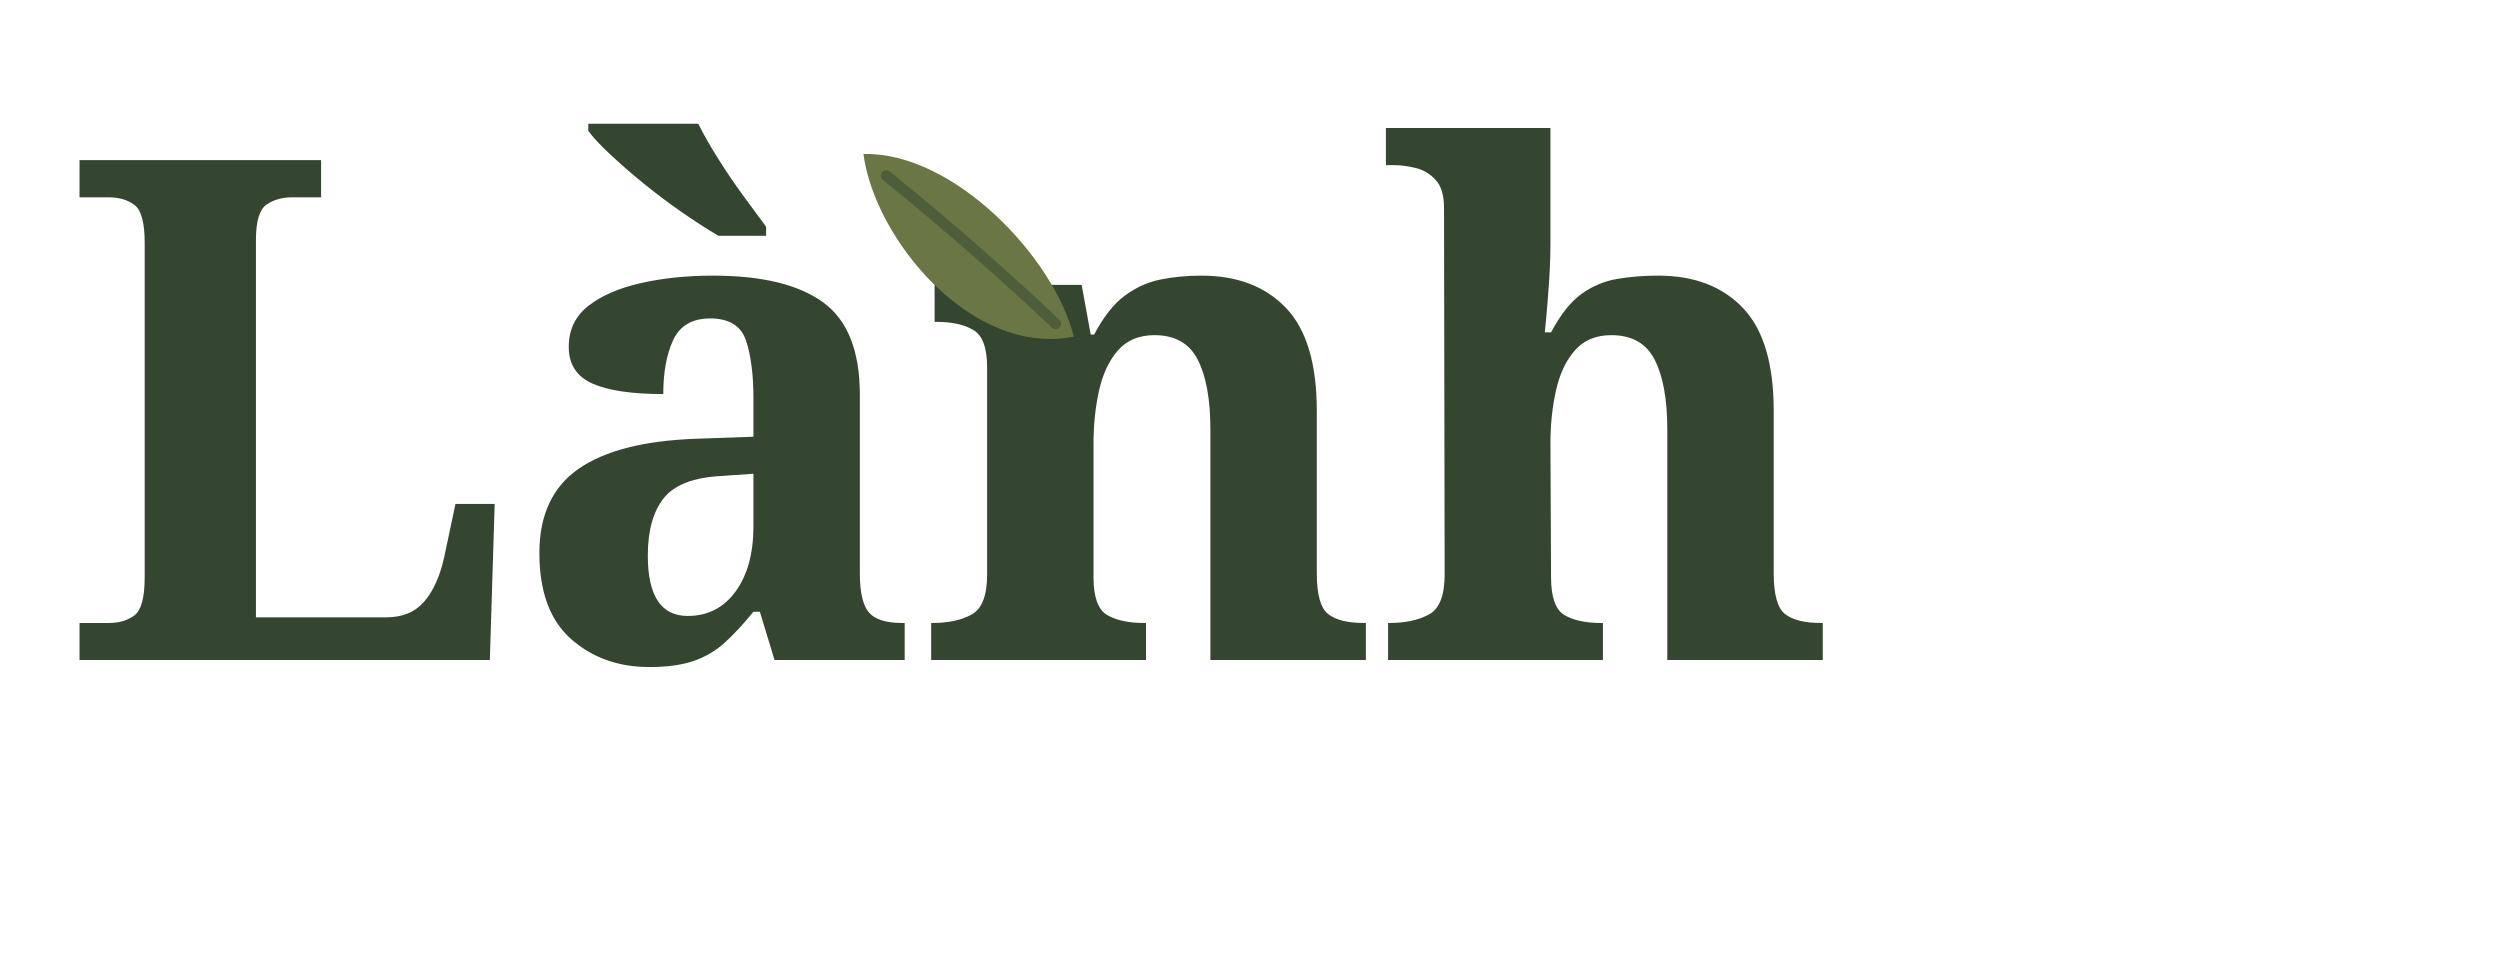
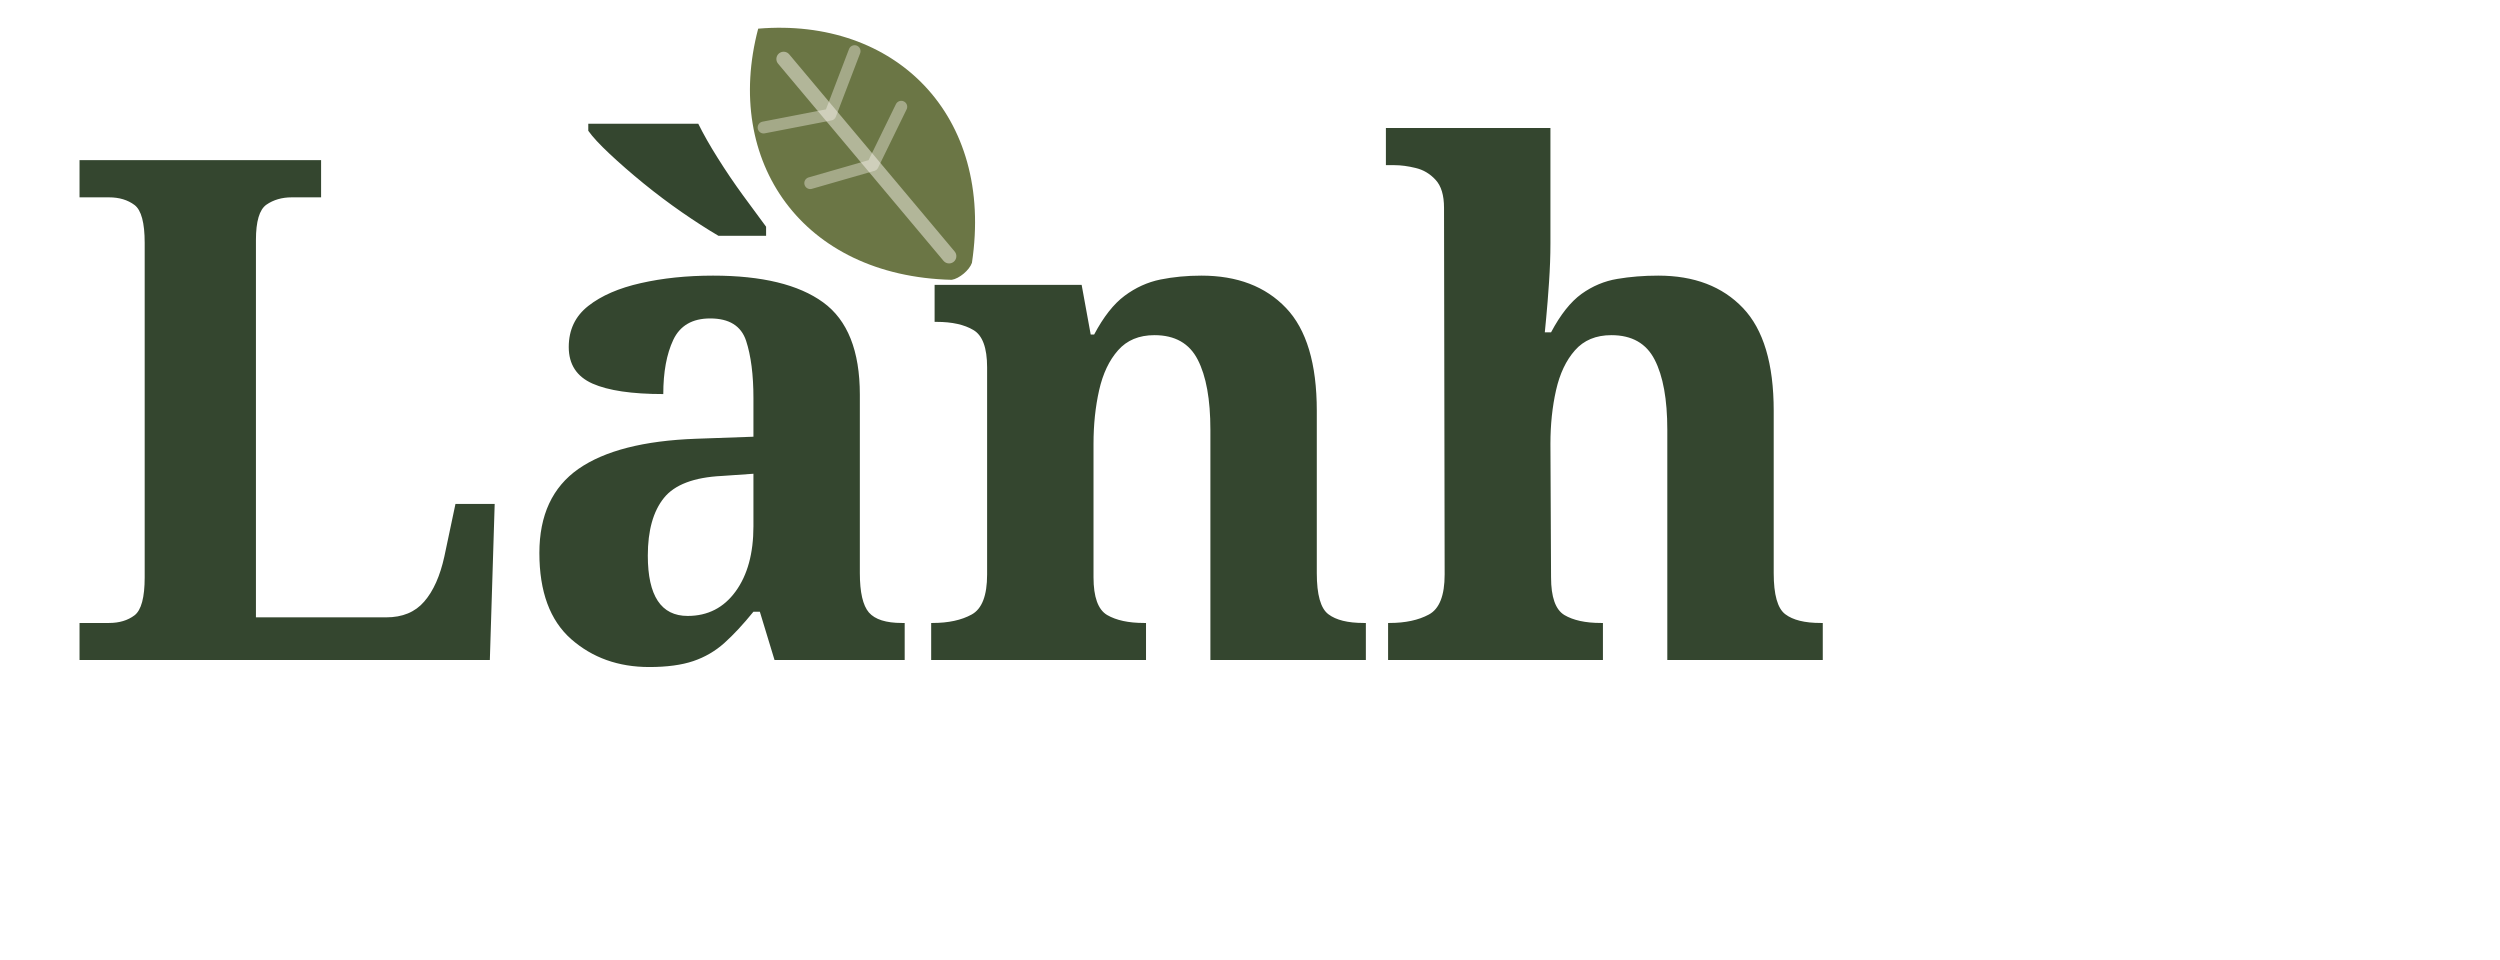
<svg xmlns="http://www.w3.org/2000/svg" viewBox="0 0 250 96" width="250" height="96" role="img" aria-label="Lành">
-   <defs>
-     
-   </defs>
-   <text x="6" y="66" font-family="Fraunces, Georgia, serif" font-weight="600" font-size="70" fill="#34462F" letter-spacing="-1">Lành</text>
-   <g transform="translate(96,8) rotate(62)">
-     <path d="M2 12 C6 4 20 0 28 2 C25 12 10 15 2 12 Z" fill="#6B7645" />
-     <path d="M5 11 C12 8 20 5 26 3" stroke="#34462F" stroke-width="1.1" fill="none" stroke-linecap="round" opacity=".5" />
+   <text x="6" y="66" font-family="Fraunces, Georgia, serif" font-weight="600" font-size="70" letter-spacing="-1" fill="#34462F">Lành</text>
+   <g transform="translate(86,15) rotate(-40) scale(0.66) translate(-22,-27)">
+     <path d="M22 3 C39 15 41 36 24 51 C23 51.6 21 51.6 20 51 C3 36 5 15 22 3 Z" fill="#6B7645" />
+     <path d="M22 9 C22 24 22 38 22 48" stroke="#FAF6EE" stroke-width="2.2" stroke-linecap="round" fill="none" opacity="0.5" />
+     <path d="M22 20 L31 15 M22 30 L31 26 M22 20 L13 15 M22 30 L13 26" stroke="#FAF6EE" stroke-width="1.8" stroke-linecap="round" fill="none" opacity="0.4" />
  </g>
</svg>
